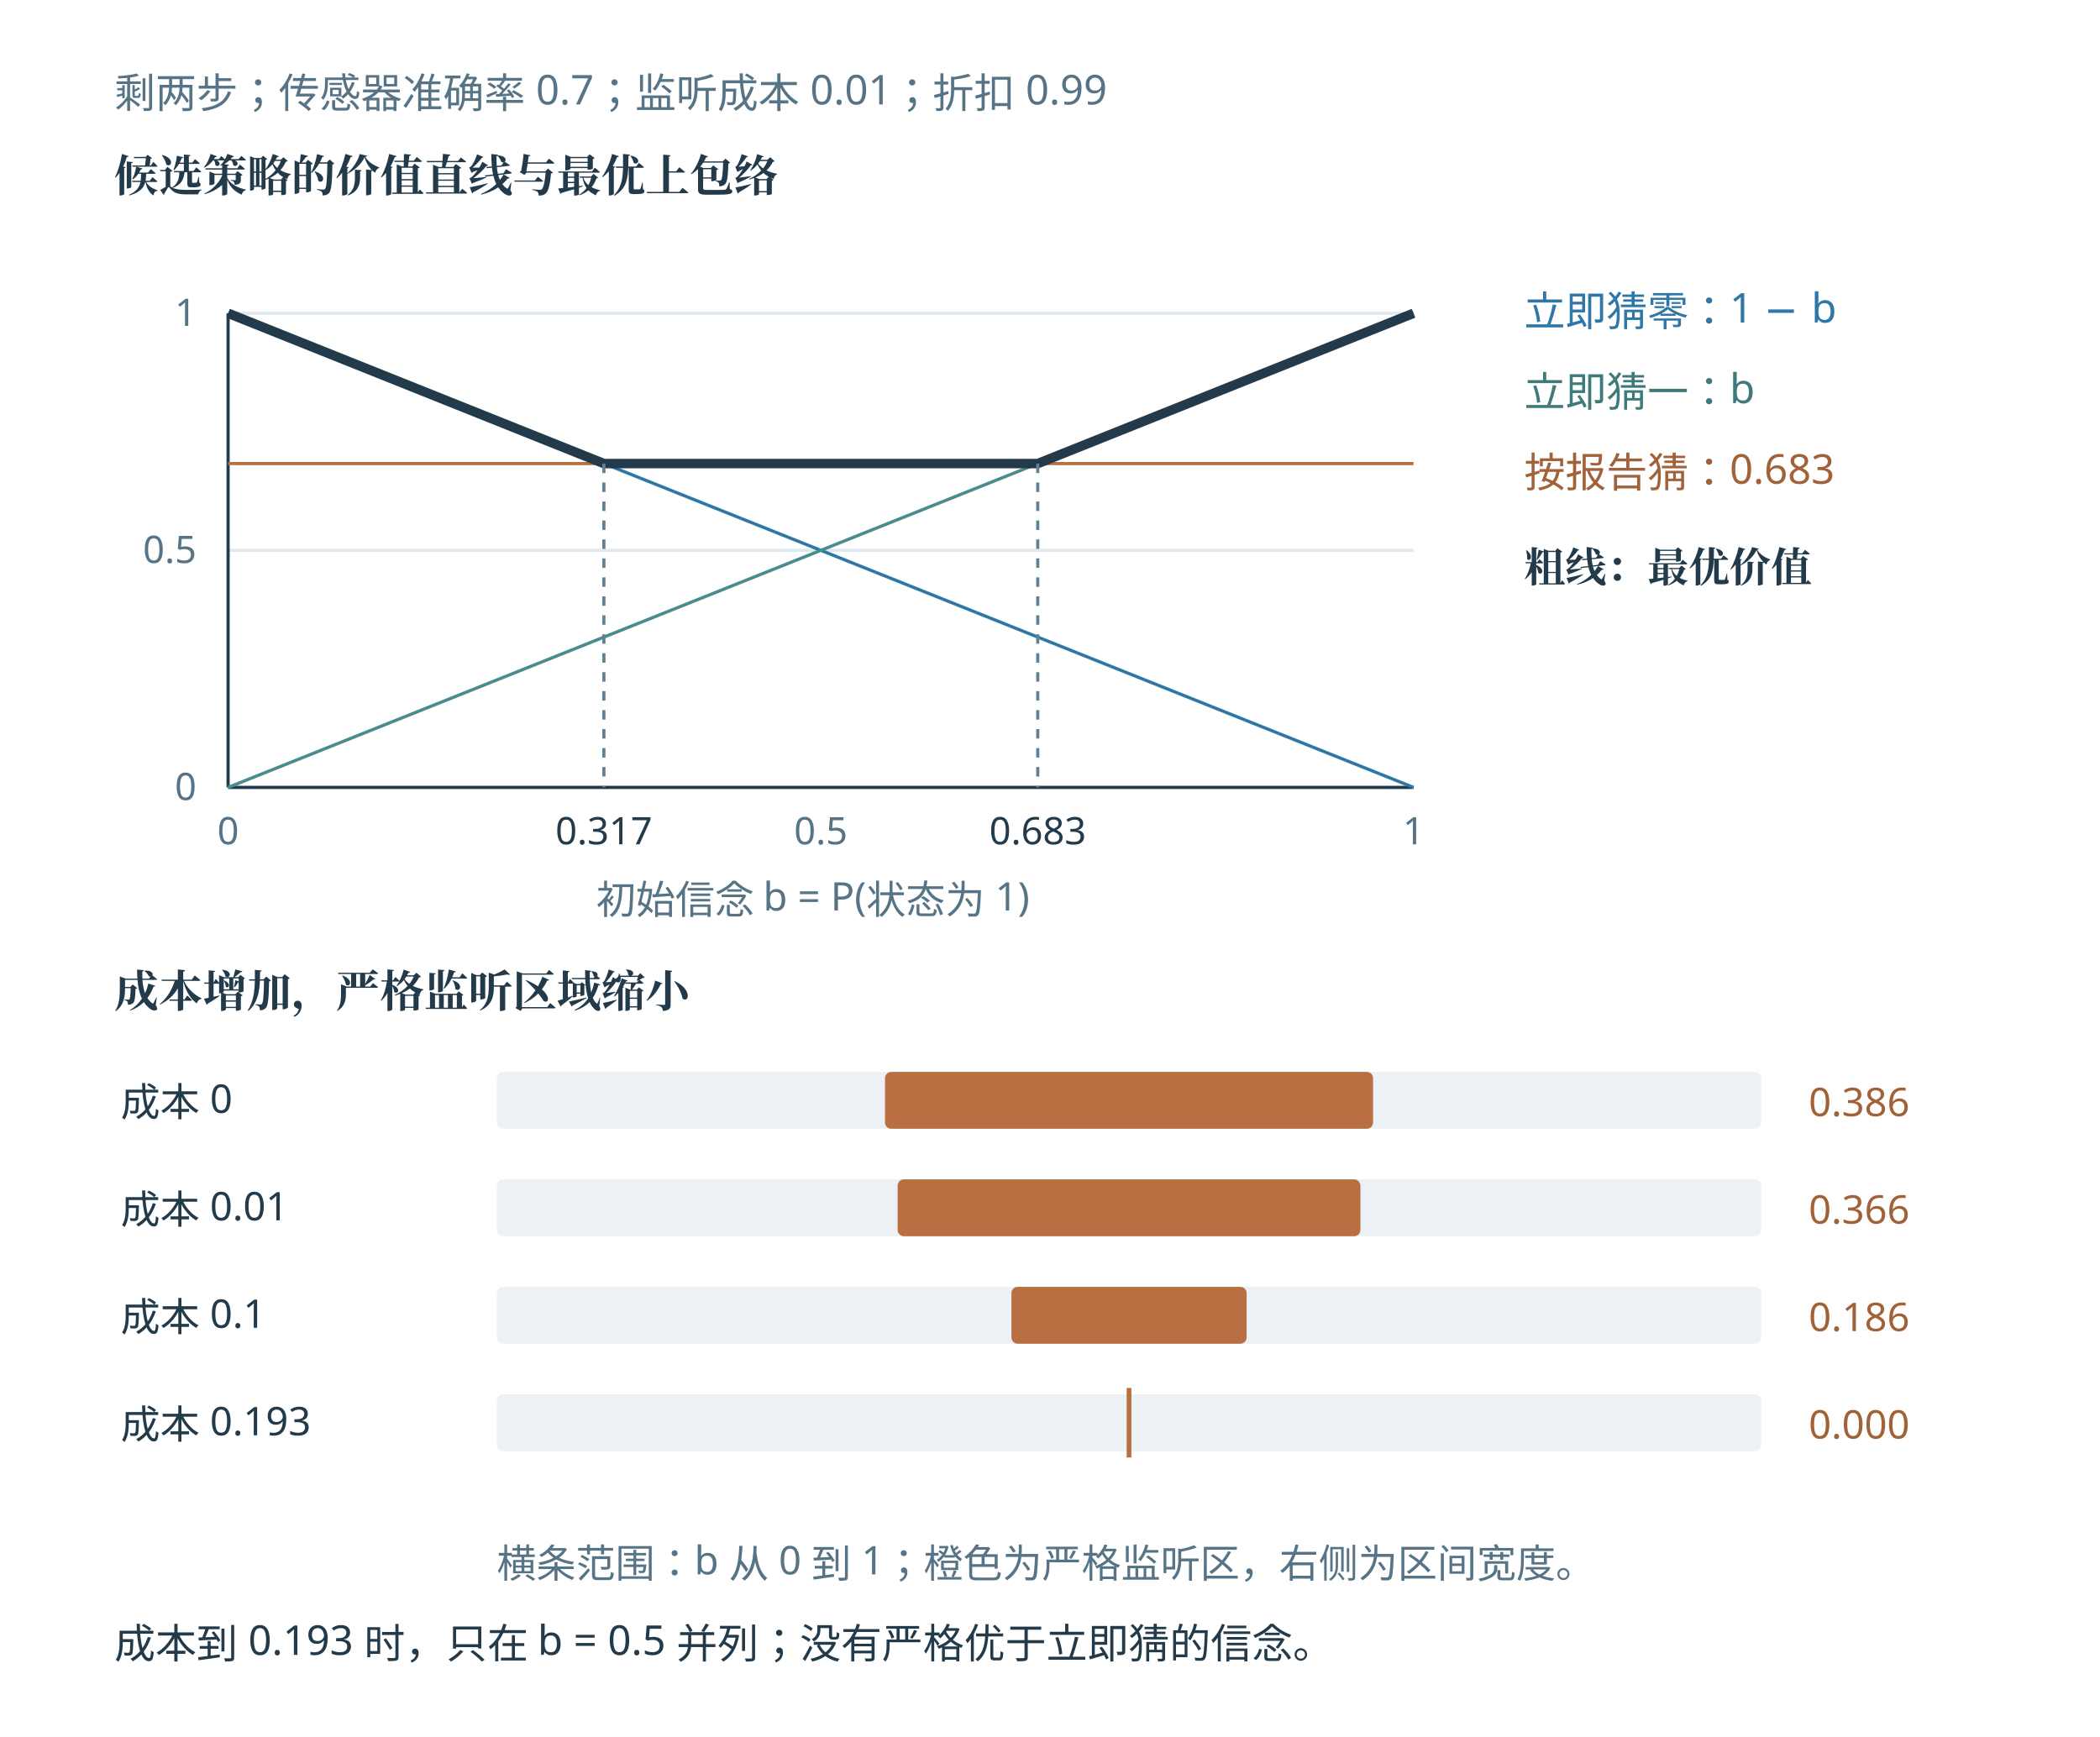
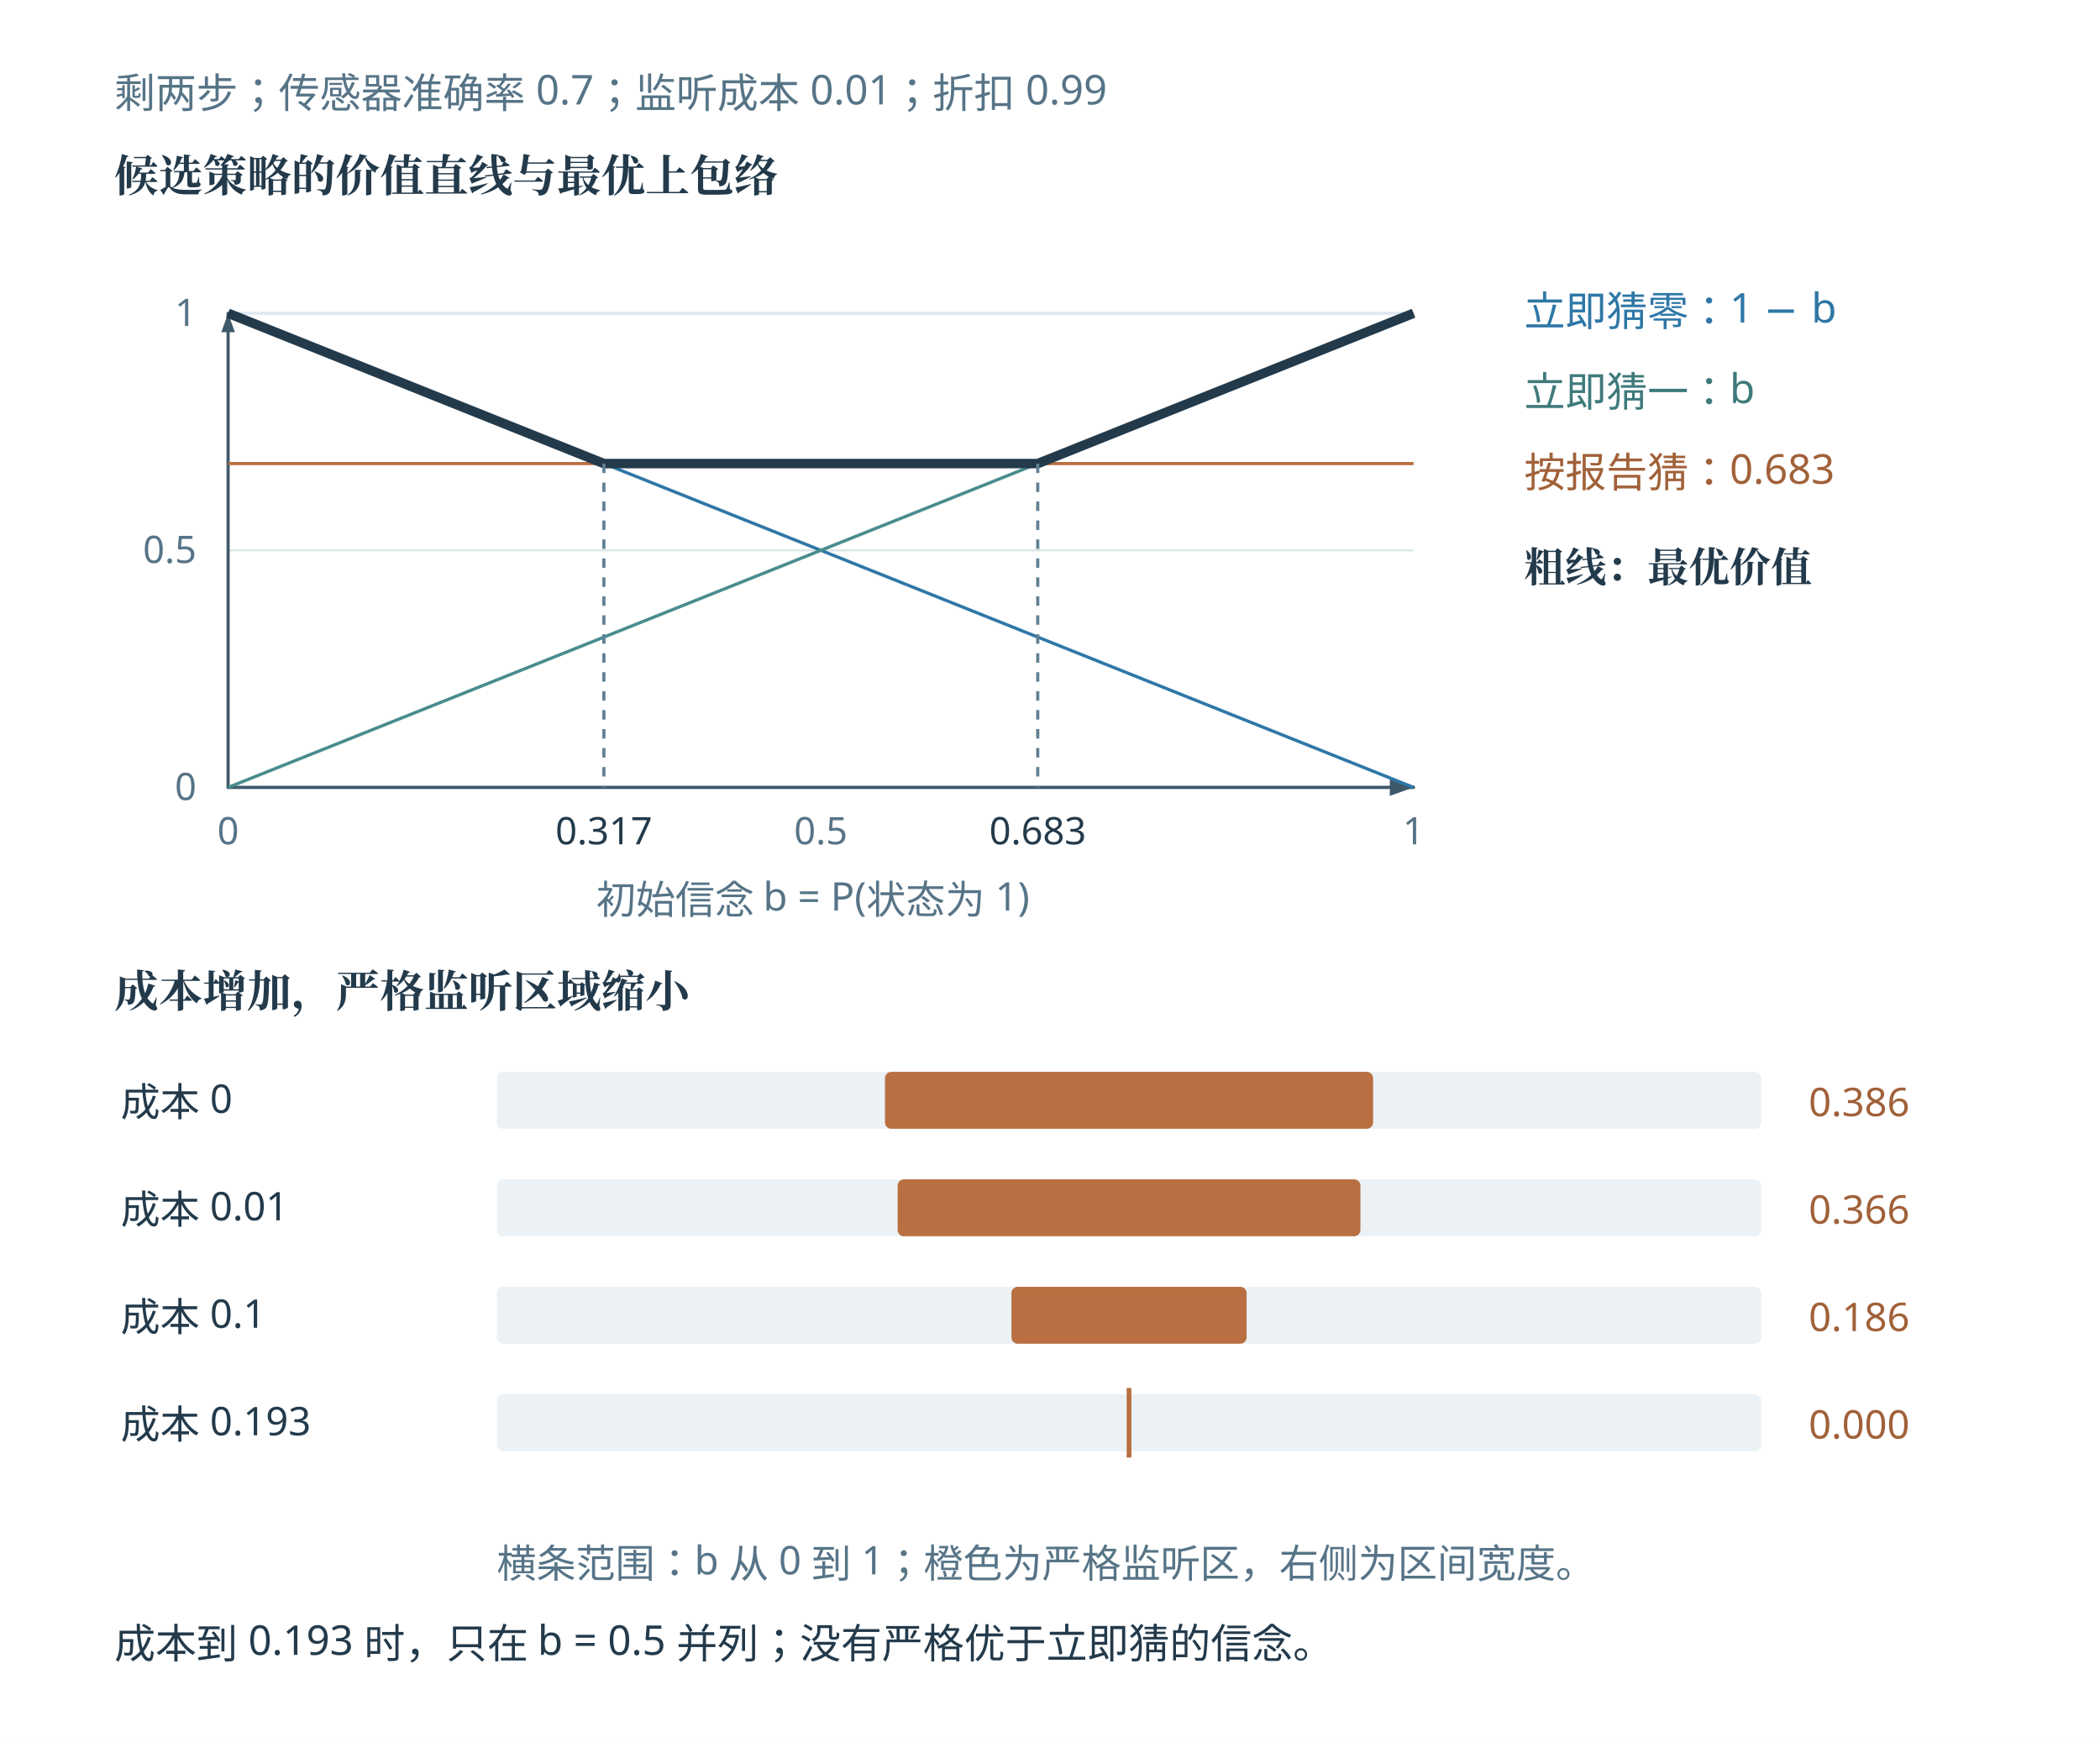
<svg xmlns="http://www.w3.org/2000/svg" width="1328.64" height="1098.91" viewBox="-24.32 31.786 1328.64 1098.91" role="img" aria-labelledby="plate-title">
  <rect id="edition-paper" x="-24.32" y="31.786" width="1328.64" height="1098.91" fill="#ffffff" />
  <svg id="edition-view" x="0" y="56.106" width="1280" height="1050.27" viewBox="0 56.106 1280 1050.27" overflow="hidden">
    <rect id="offline-white-background" x="0" y="56.106" width="1280" height="1050.27" fill="#ffffff" />
    <rect width="1280" height="1130" fill="#ffffff" />
    <g font-family="Microsoft YaHei, sans-serif">
      <text x="48" y="100" fill="#577487" font-size="26" text-anchor="start" font-weight="400">剩两步；传感器准确率 0.7；监听成本 0.01；折扣 0.99</text>
      <text x="48" y="153" fill="#233a4b" font-size="28" text-anchor="start" font-weight="700" font-family="SimSun, Noto Serif CJK SC, STSong, Microsoft YaHei, serif">候选策略的价值直线与最优上包络</text>
      <line x1="120" y1="530" x2="870" y2="530" stroke="#e0e9ef" stroke-width="2" />
      <text x="100" y="538" fill="#577487" font-size="24" text-anchor="end" font-weight="400">0</text>
      <text x="120" y="566" fill="#577487" font-size="24" text-anchor="middle" font-weight="400">0</text>
-       <line x1="120" y1="380.0" x2="870" y2="380.0" stroke="#e0e9ef" stroke-width="2" />
+       <line x1="120" y1="380.0" x2="870" y2="380.0" stroke="#dce7e9" stroke-width="1.4" />
      <text x="100" y="388.0" fill="#577487" font-size="24" text-anchor="end" font-weight="400">0.5</text>
      <text x="495.0" y="566" fill="#577487" font-size="24" text-anchor="middle" font-weight="400">0.5</text>
      <line x1="120" y1="230" x2="870" y2="230" stroke="#e0e9ef" stroke-width="2" />
      <text x="100" y="238" fill="#577487" font-size="24" text-anchor="end" font-weight="400">1</text>
      <text x="870" y="566" fill="#577487" font-size="24" text-anchor="middle" font-weight="400">1</text>
-       <line x1="120" y1="530" x2="870" y2="530" stroke="#233a4b" stroke-width="2" />
-       <line x1="120" y1="530" x2="120" y2="230" stroke="#233a4b" stroke-width="2" />
+       <line x1="120" y1="530" x2="870" y2="530" stroke="#40596a" stroke-width="2" stroke-linecap="round" />
+       <line x1="120" y1="530" x2="120" y2="230" stroke="#40596a" stroke-width="2" stroke-linecap="round" />
+       <path d="M870 530 L855 524.6 L855 535.4Z M120 230 L115.68 242 L124.32 242Z" fill="#40596a" stroke="none" pointer-events="none" />
      <polyline points="120,230 870,530" fill="none" stroke="#2e77a6" stroke-width="2" />
      <polyline points="120,530 870,230" fill="none" stroke="#498d8e" stroke-width="2" />
      <line x1="120" y1="325.1" x2="870" y2="325.1" stroke="#b96f41" stroke-width="2" />
      <polyline points="120,230 357.75,325.1 632.25,325.1 870,230" fill="none" stroke="#233a4b" stroke-width="6" />
      <line x1="357.75" y1="325.1" x2="357.75" y2="530" stroke="#608094" stroke-width="2" stroke-dasharray="6 6" />
      <text x="357.75" y="566" fill="#233a4b" font-size="24" text-anchor="middle" font-weight="400">0.317</text>
      <line x1="632.25" y1="325.1" x2="632.25" y2="530" stroke="#608094" stroke-width="2" stroke-dasharray="6 6" />
      <text x="632.25" y="566" fill="#233a4b" font-size="24" text-anchor="middle" font-weight="400">0.683</text>
      <text x="940" y="238" fill="#2e77a6" font-size="26" text-anchor="start" font-weight="400">立即猜零：1 − b</text>
      <text x="940" y="289" fill="#3f7a7b" font-size="26" text-anchor="start" font-weight="400">立即猜一：b</text>
      <text x="940" y="340" fill="#a16139" font-size="26" text-anchor="start" font-weight="400">按报告猜：0.683</text>
      <text x="940" y="400" fill="#233a4b" font-size="26" text-anchor="start" font-weight="700" font-family="SimSun, Noto Serif CJK SC, STSong, Microsoft YaHei, serif">粗线：最优价值</text>
      <text x="490" y="610" fill="#577487" font-size="25" text-anchor="middle" font-weight="400">初始信念 b = P(状态为 1)</text>
      <text x="48" y="669" fill="#233a4b" font-size="28" text-anchor="start" font-weight="700" font-family="SimSun, Noto Serif CJK SC, STSong, Microsoft YaHei, serif">成本增加，严格监听区域缩小</text>
      <text x="52" y="738" fill="#233a4b" font-size="25" text-anchor="start" font-weight="400">成本 0</text>
      <rect x="290" y="710" width="800" height="36" fill="#ebf1f4" rx="4" />
      <rect x="535.6" y="710" width="308.8" height="36" fill="#b96f41" rx="4" />
      <text x="1120" y="738" fill="#a16139" font-size="25" text-anchor="start" font-weight="400">0.386</text>
      <text x="52" y="806" fill="#233a4b" font-size="25" text-anchor="start" font-weight="400">成本 0.01</text>
      <rect x="290" y="778" width="800" height="36" fill="#ebf1f4" rx="4" />
      <rect x="543.6" y="778" width="292.8" height="36" fill="#b96f41" rx="4" />
      <text x="1120" y="806" fill="#a16139" font-size="25" text-anchor="start" font-weight="400">0.366</text>
      <text x="52" y="874" fill="#233a4b" font-size="25" text-anchor="start" font-weight="400">成本 0.1</text>
      <rect x="290" y="846" width="800" height="36" fill="#ebf1f4" rx="4" />
      <rect x="615.6" y="846" width="148.8" height="36" fill="#b96f41" rx="4" />
      <text x="1120" y="874" fill="#a16139" font-size="25" text-anchor="start" font-weight="400">0.186</text>
      <text x="52" y="942" fill="#233a4b" font-size="25" text-anchor="start" font-weight="400">成本 0.193</text>
      <rect x="290" y="914" width="800" height="36" fill="#ebf1f4" rx="4" />
      <line x1="690" y1="910" x2="690" y2="954" stroke="#b96f41" stroke-width="3" />
      <text x="1120" y="942" fill="#a16139" font-size="25" text-anchor="start" font-weight="400">0.000</text>
      <text x="290" y="1030" fill="#577487" font-size="25" text-anchor="start" font-weight="400">横条范围：b 从 0 到 1；橙色为严格监听区，右侧为区间宽度。</text>
      <text x="48" y="1081" fill="#233a4b" font-size="26" text-anchor="start" font-weight="400">成本到 0.193 时，只在 b = 0.5 并列；没有严格优于立即猜的信念。</text>
    </g>
  </svg>
</svg>
